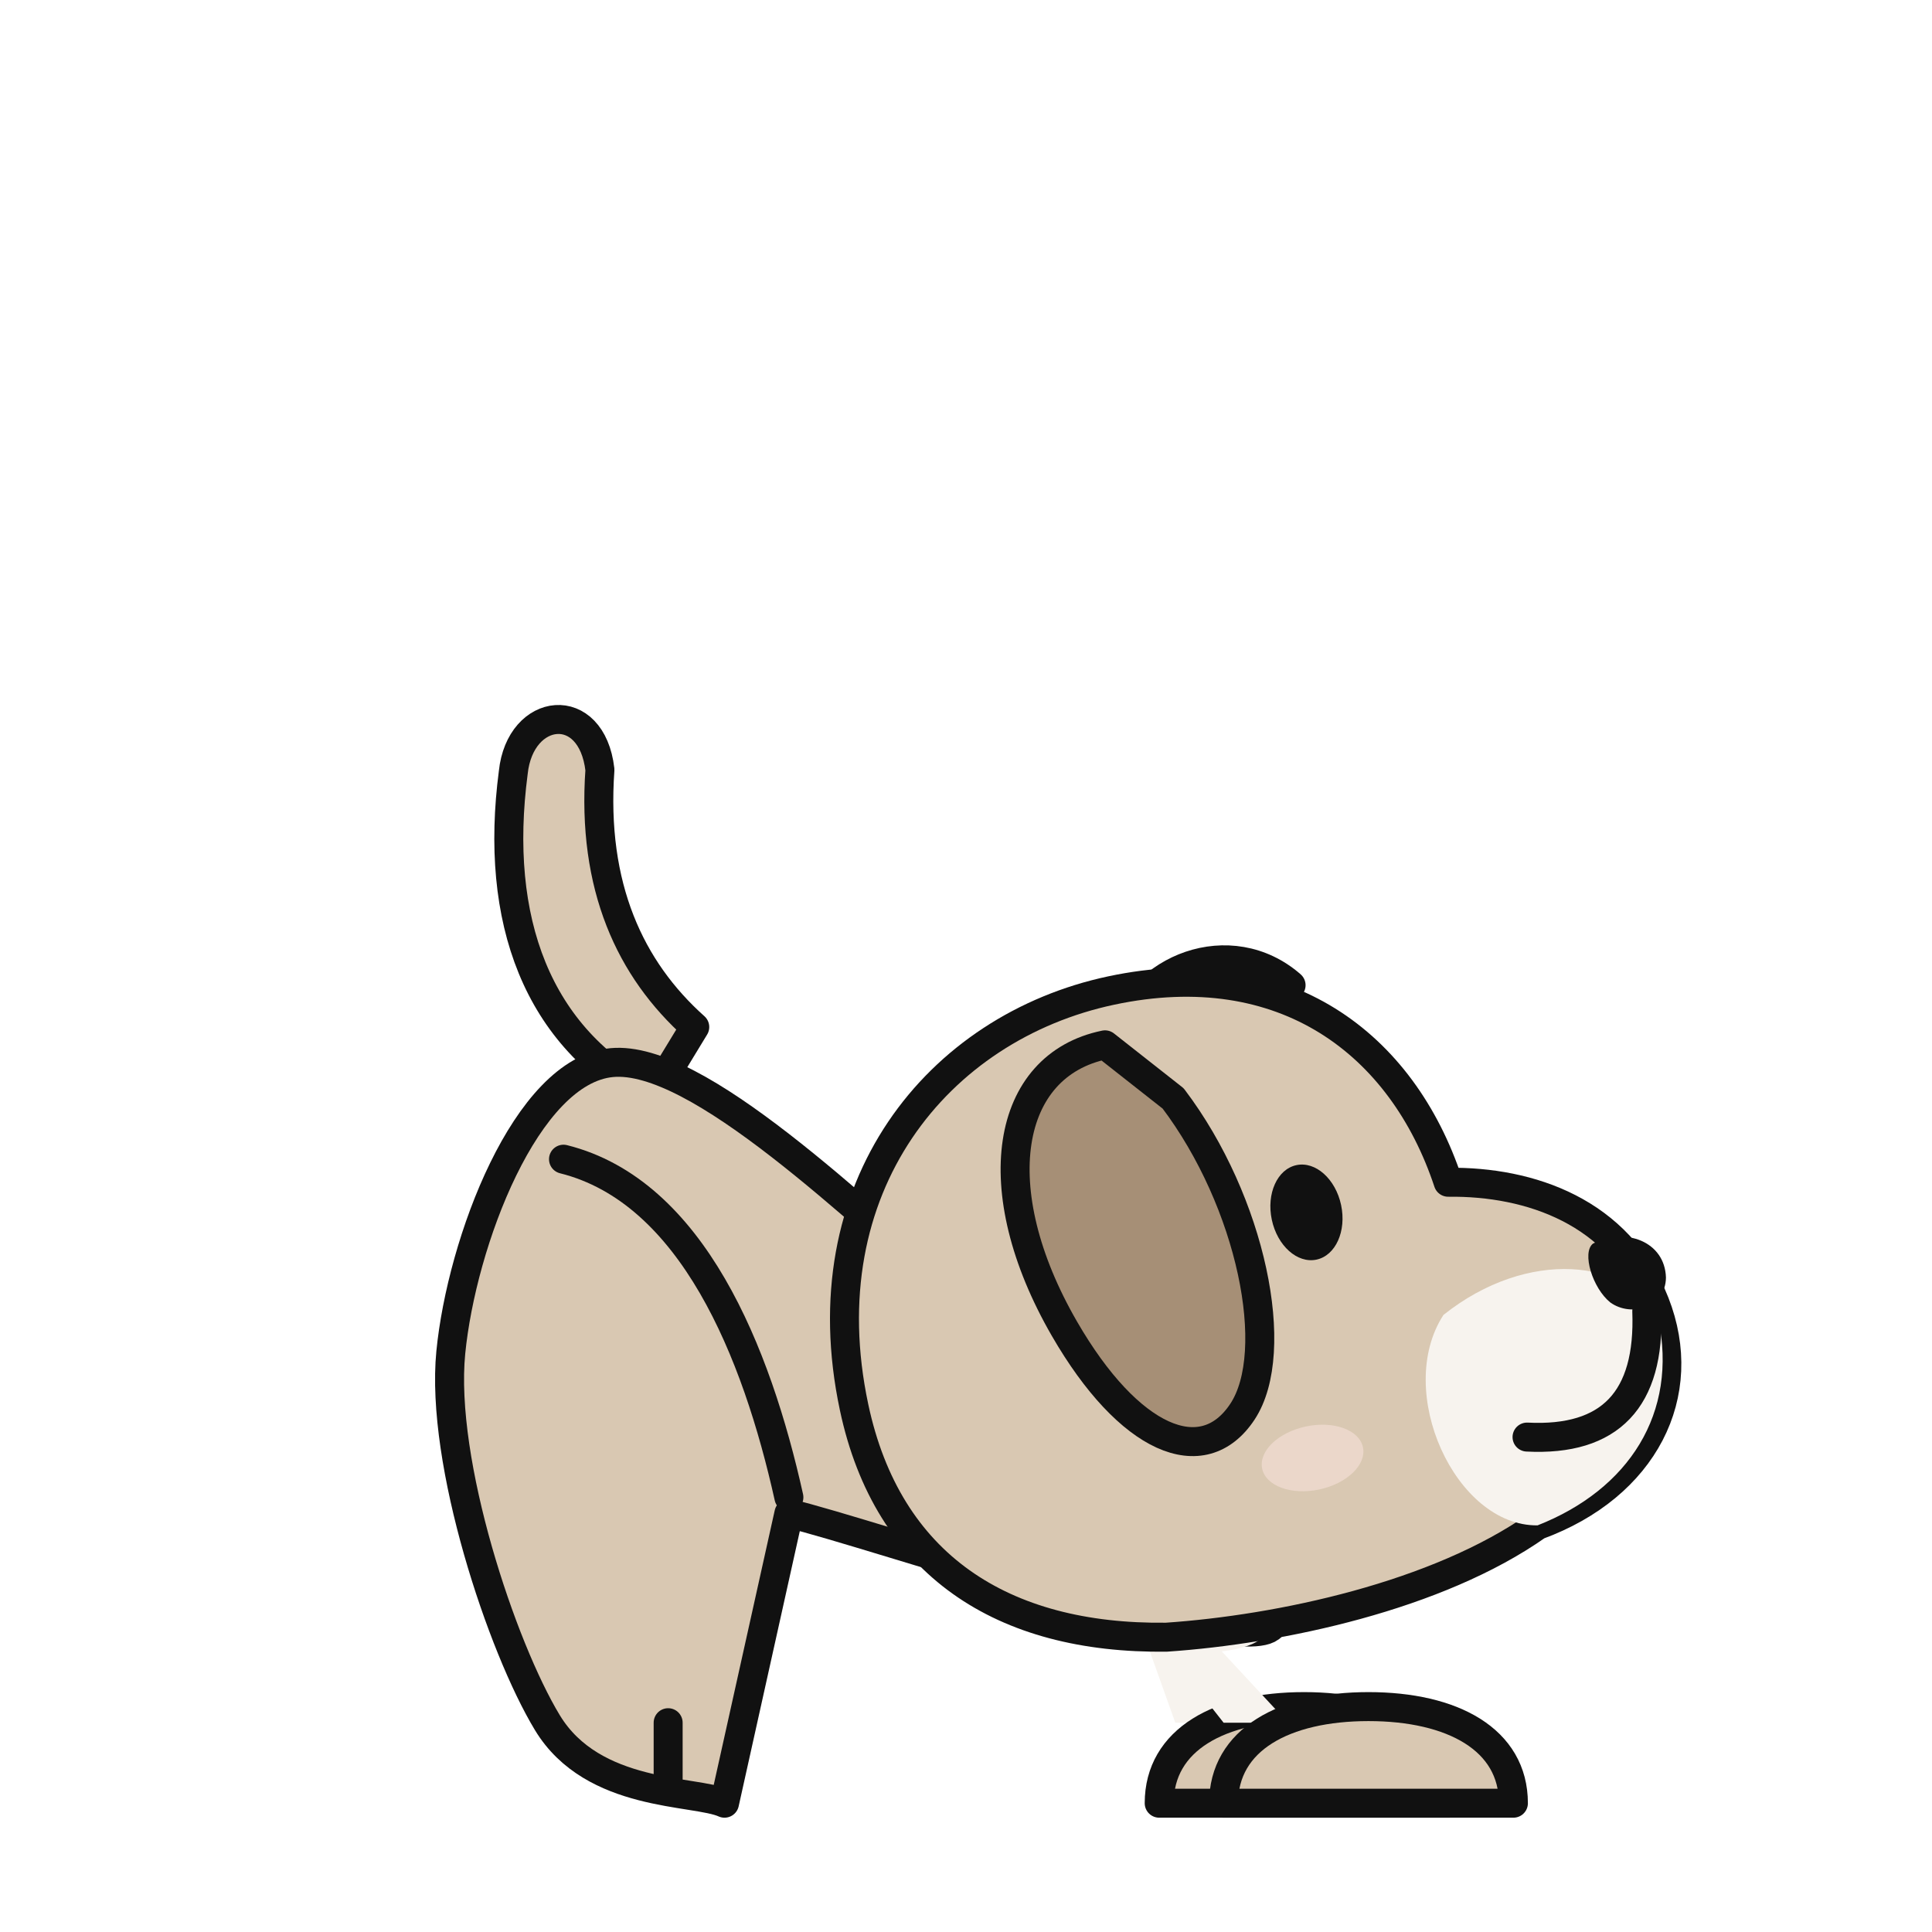
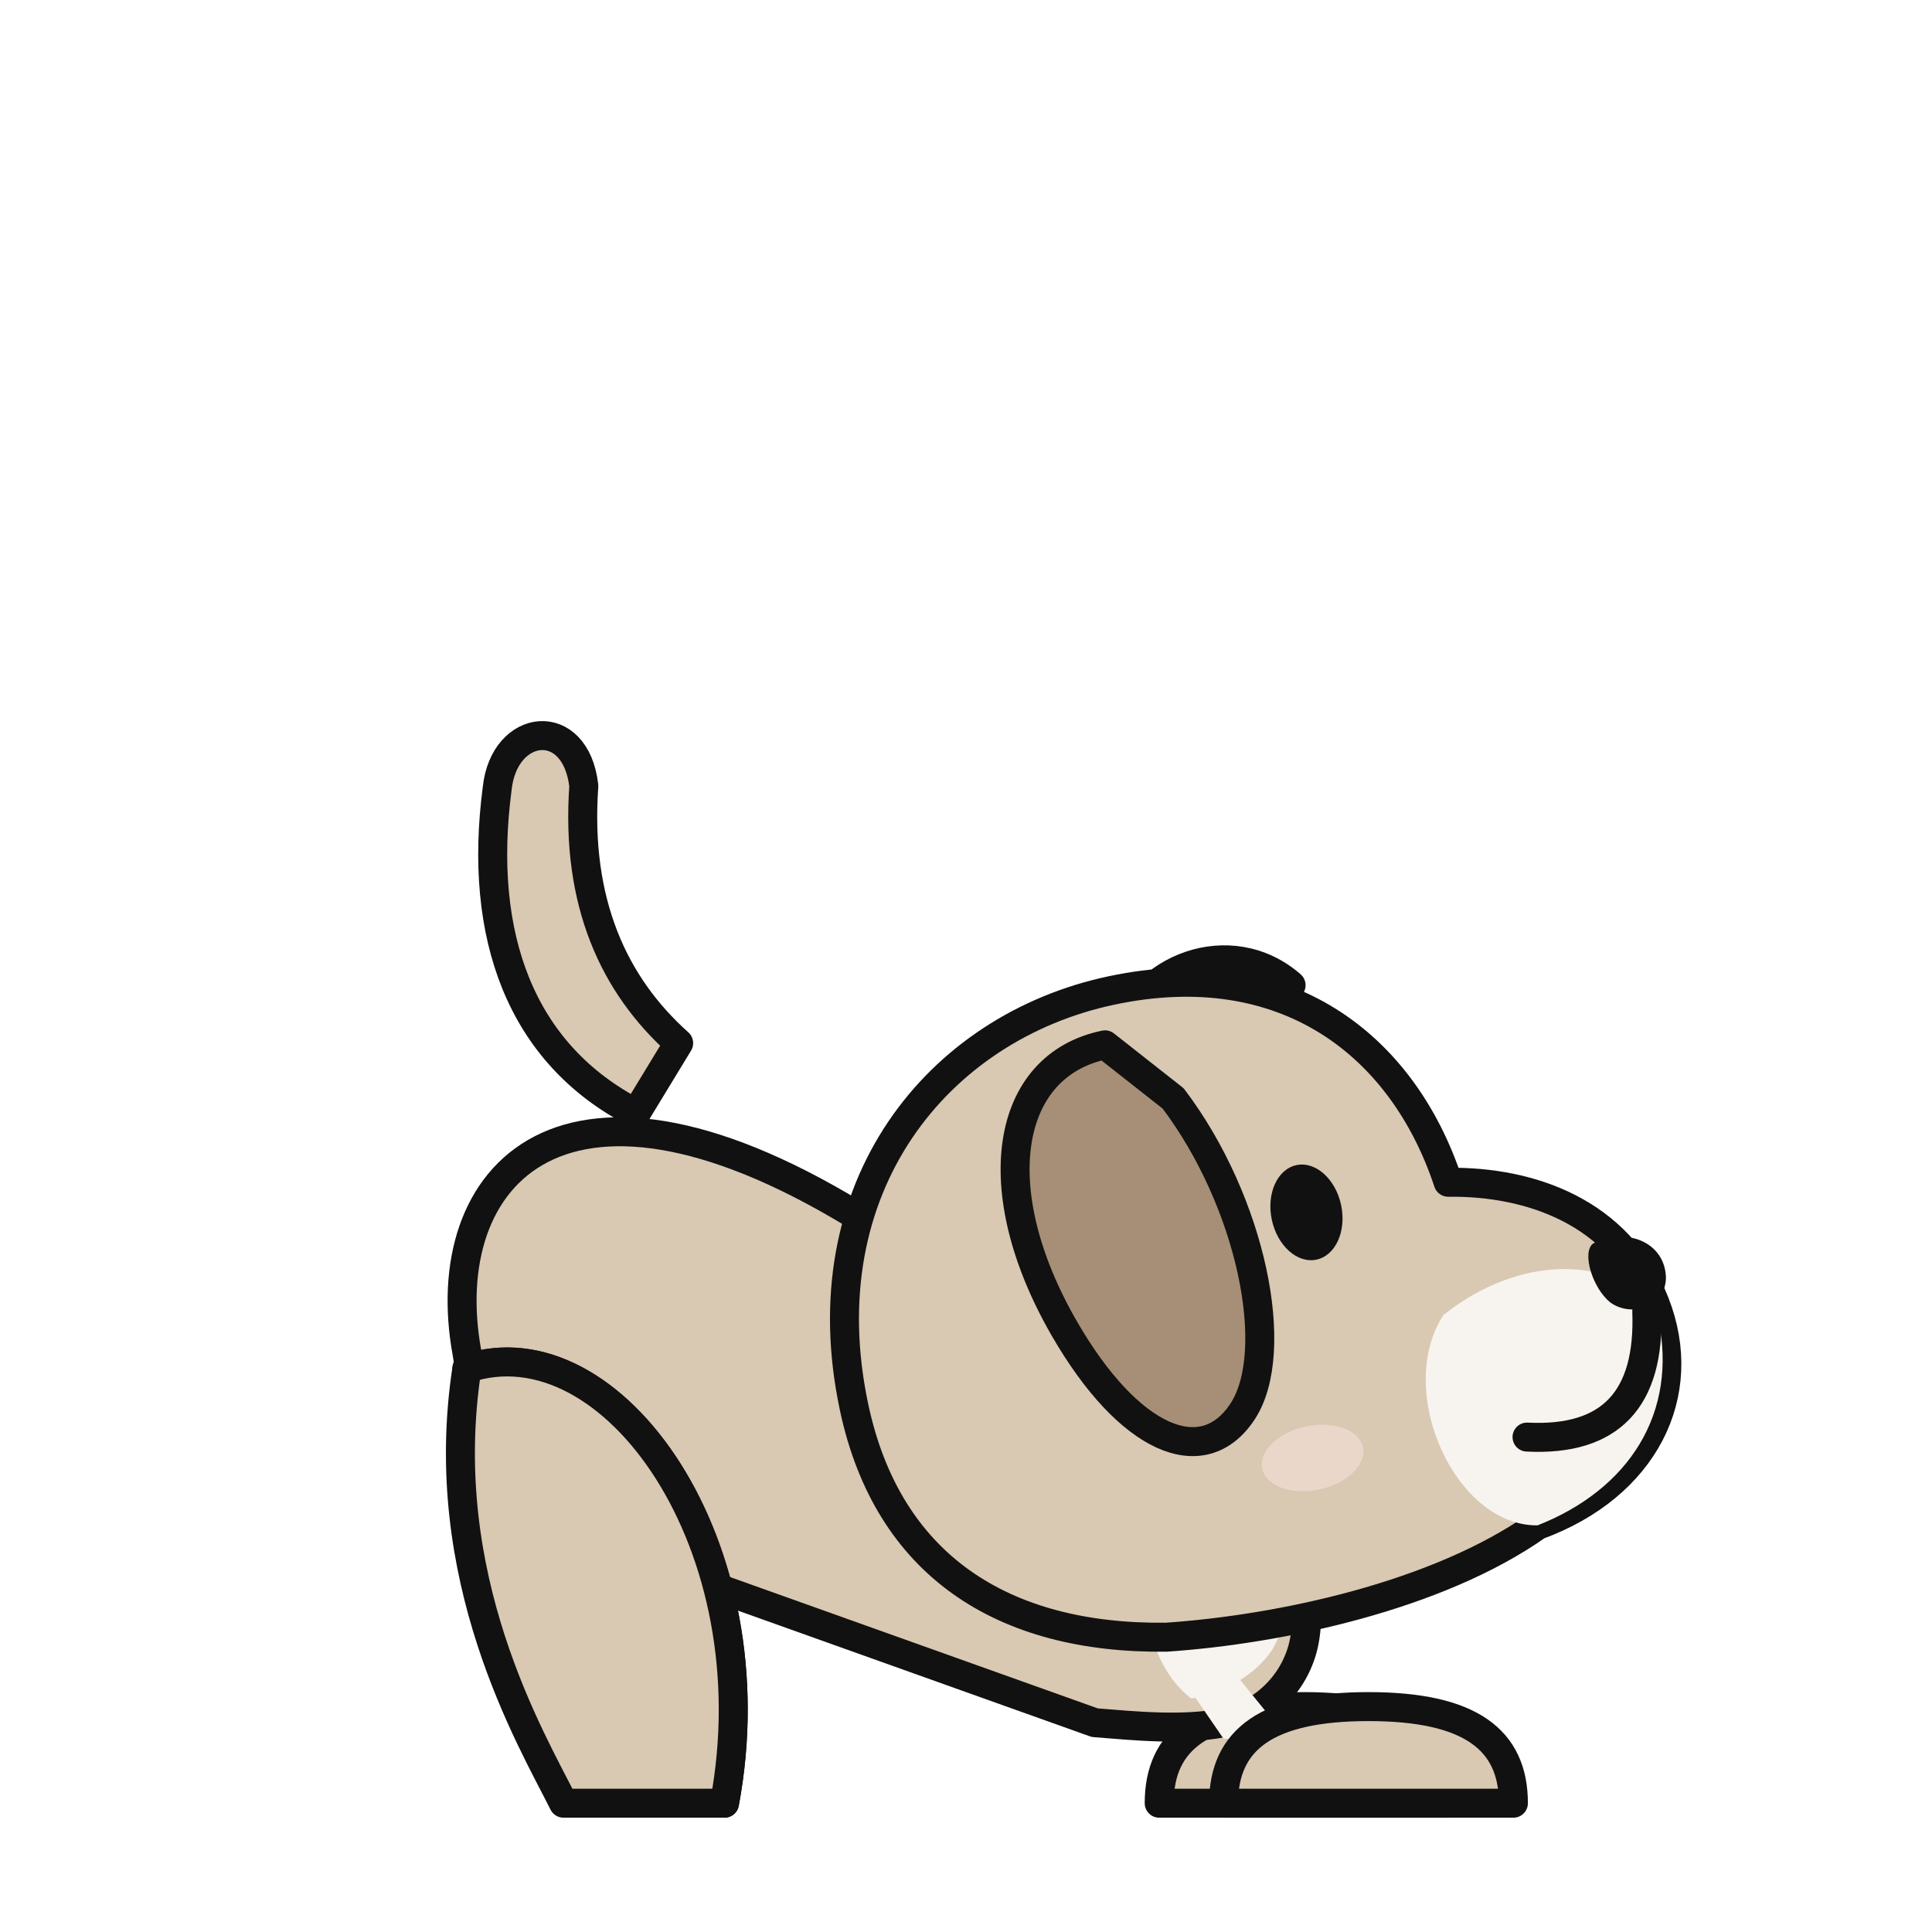
<svg xmlns="http://www.w3.org/2000/svg" viewBox="0 0 120 120" width="120" height="120">
  <g id="dog" transform="translate(60 112)">
-     <g id="tail" transform="translate(-23 -43) rotate(20)">
+     <g id="tail" transform="translate(-24 -42) rotate(20)">
      <path id="tail-shape" d="M3 -2C-1 -2.5 -4.25 -4.25 -6.75 -7C-9.25 -9.75 -11 -13.5 -12 -18C-13 -22 -9 -24 -7 -20C-6 -16.5 -4.5 -13.75 -2.62 -11.62C-0.75 -9.5 1.5 -8 4 -7Z" fill="#D9C8B2" stroke="#111111" stroke-width="1.8" stroke-linejoin="round" />
    </g>
    <g id="leg-front-far" transform="translate(12 -12)">
-       <path id="leg-front-far-shaft" d="M-2.5 0A2.5 2.5 0 0 1 2.5 0A2.5 2.5 0 0 1 -2.5 0ZM-1.5 0L1.5 0L5 7L1 7Z" fill="#F7F3EE" />
-       <path id="leg-front-far-paw" d="M0 12C0 8.04 3.78 6 9 6C14.22 6 18 8.04 18 12Z" fill="#D9C8B2" stroke="#111111" stroke-width="1.8" stroke-linejoin="round" />
+       <path id="leg-front-far-shaft" d="M-2.5 0A2.5 2.5 0 0 1 2.5 0A2.5 2.5 0 0 1 -2.5 0ZM-1.5 0L1.5 0L5 8L1 8Z" fill="#F7F3EE" />
+       <path id="leg-front-far-paw" d="M0 12C0 8.04 2.7 6 9 6C15.3 6 18 8.04 18 12Z" fill="#D9C8B2" stroke="#111111" stroke-width="1.8" stroke-linejoin="round" />
    </g>
    <g id="body">
-       <path id="body-shape" d="M-15 0C-16.83 -0.83 -23.17 -0.33 -26 -5C-28.83 -9.67 -32.67 -21.17 -32 -28C-31.33 -34.83 -27.33 -45.5 -22 -46C-16.67 -46.5 -6.83 -36.83 0 -31C6.83 -25.17 20.83 -13.17 19 -11C17.17 -8.83 -6 -16.83 -11 -18Z" fill="#D9C8B2" stroke="#111111" stroke-width="1.8" stroke-linejoin="round" />
-       <path id="belly" d="M12 -22C13.67 -21.67 18 -16 19 -14C20 -12 19.17 -10.67 18 -10C16.83 -9.33 13.5 -9 12 -10C10.5 -11 9 -14 9 -16C9 -18 10.33 -22.33 12 -22Z" fill="#F7F3EE" />
+       <path id="body-shape" d="M-20 -15C-25 -16 -30 -21 -31 -28C-33 -39 -25 -48 -6 -36C2 -31 8 -27 13 -23C18 -21 22 -15 21 -10C20.5 -7.5 18.5 -5.5 16 -5C13.5 -4.5 10.5 -4.8 8 -5Z" fill="#D9C8B2" stroke="#111111" stroke-width="1.8" stroke-linejoin="round" />
+       <path id="belly" d="M13 -21C17 -21 20 -18 20 -14C20 -12.5 19.8 -10.8 19 -9.5C18 -8 16 -6.8 14 -6.5C12 -8 11 -11 11 -14C11 -17 11.5 -21 13 -21Z" fill="#F7F3EE" />
    </g>
-     <g id="leg-hind-near" transform="translate(-21 -32)">
-       <path id="leg-hind-near-shaft" d="M-2.5 0A2.5 2.5 0 0 1 2.5 0A2.5 2.5 0 0 1 -2.5 0ZM-1.5 0L1.5 0L4 27L1 27Z" fill="#D9C8B2" />
-       <path id="haunch-line" d="M10 13C8 4 4 -6 -4 -8" fill="none" stroke="#111111" stroke-width="1.8" stroke-linecap="round" />
-       <path id="leg-hind-near-paw" d="M2.5 31C2.5 29.67 2.5 28.33 2.5 27C2.5 28.33 2.5 29.67 2.5 31Z" fill="#D9C8B2" stroke="#111111" stroke-width="1.8" stroke-linejoin="round" />
+     <g id="leg-hind-near" transform="translate(-24 -24)">
+       <path id="leg-hind-near-shaft" d="M-2.5 0A2.5 2.5 0 0 1 2.5 0A2.5 2.5 0 0 1 -2.5 0ZM-1.5 0L1.5 0L7 21L0 21Z" fill="#D9C8B2" />
+       <path id="haunch-line" d="M9 24C12 8 2 -6 -7 -3" fill="none" stroke="#111111" stroke-width="1.8" stroke-linecap="round" />
+       <path id="leg-hind-near-paw" d="M9 24C12 8 2 -6 -7 -3C-9 10 -3 20 -1 24Z" fill="#D9C8B2" stroke="#111111" stroke-width="1.8" stroke-linejoin="round" />
    </g>
    <g id="leg-front-near" transform="translate(12 -12)">
-       <path id="leg-front-near-shaft" d="M-2.5 0A2.5 2.5 0 0 1 2.5 0A2.5 2.5 0 0 1 -2.5 0ZM-1.5 0L1.5 0L8 7L4 7Z" fill="#F7F3EE" />
-       <path id="leg-front-near-paw" d="M4 12C4 8.04 7.78 6 13 6C18.22 6 22 8.04 22 12Z" fill="#D9C8B2" stroke="#111111" stroke-width="1.8" stroke-linejoin="round" />
+       <path id="leg-front-near-shaft" d="M-2.5 0A2.5 2.5 0 0 1 2.5 0A2.5 2.5 0 0 1 -2.5 0ZM-1.5 0L1.5 0L8 8L4 8Z" fill="#F7F3EE" />
+       <path id="leg-front-near-paw" d="M4 12C4 8.04 6.7 6 13 6C19.3 6 22 8.04 22 12Z" fill="#D9C8B2" stroke="#111111" stroke-width="1.8" stroke-linejoin="round" />
    </g>
    <g id="head" transform="translate(16 -8) rotate(-12)">
      <g id="ear-right" transform="translate(6 -41)">
        <path id="ear-right-shape" d="M-4 1C-2 -3 4 -4 7 0C5 2 0 2.5 -4 1Z" fill="#A68F76" stroke="#111111" stroke-width="1.8" stroke-linejoin="round" />
      </g>
      <path id="head-shape" d="M-19 -21C-19 -35 -9 -43 2 -43C13 -43 19 -36 20 -27C25 -26 30 -23 31 -17C32 -11 28 -6 21 -5C14 -2 4 -2 -3 -3C-13 -5 -19 -11 -19 -21Z" fill="#D9C8B2" stroke="#111111" stroke-width="1.8" stroke-linejoin="round" />
      <path id="muzzle" d="M18 -19C24 -22 30 -20 31 -16C31 -10 27 -6 21 -5C16 -6 14 -15 18 -19Z" fill="#F7F3EE" />
      <path id="cheeks" d="M5 -12a3.2 2 0 1 0 6.4 0a3.2 2 0 1 0 -6.4 0Z" fill="#EBD7CA" />
      <g id="ear-left" transform="translate(-1 -36) rotate(-18)">
        <path id="ear-left-shape" d="M3 -3C-3 -5 -8 1 -8 11C-8 19 -5 23 -1 21C3 19 6 10 5 2Z" fill="#A68F76" stroke="#111111" stroke-width="1.8" stroke-linejoin="round" />
      </g>
      <g id="eyes-open" transform="translate(11 -27)">
        <path d="M-2.2 0a2.2 3 0 1 0 4.4 0a2.2 3 0 1 0 -4.4 0Z" fill="#111111" />
      </g>
      <g id="eyes-closed" transform="translate(11 -27)" opacity="0">
        <path d="M-3 -0.5Q0 2.5 3 -0.5" fill="none" stroke="#111111" stroke-width="1.8" stroke-linecap="round" />
      </g>
      <g id="eyes-happy" transform="translate(11 -27)" opacity="0">
        <path d="M-3 1Q0 -2.5 3 1" fill="none" stroke="#111111" stroke-width="1.8" stroke-linecap="round" />
      </g>
      <path id="nose" d="M28 -21.4C30.2 -22 32.4 -20.6 32 -18.4C31.6 -16.6 29.4 -16.4 28.3 -17.6C27.4 -18.7 27.2 -21 28 -21.4Z" fill="#111111" />
      <path id="mouth" d="M30.4 -16.6Q29 -8.5 21.5 -10.5" fill="none" stroke="#111111" stroke-width="1.8" stroke-linecap="round" />
    </g>
  </g>
</svg>
